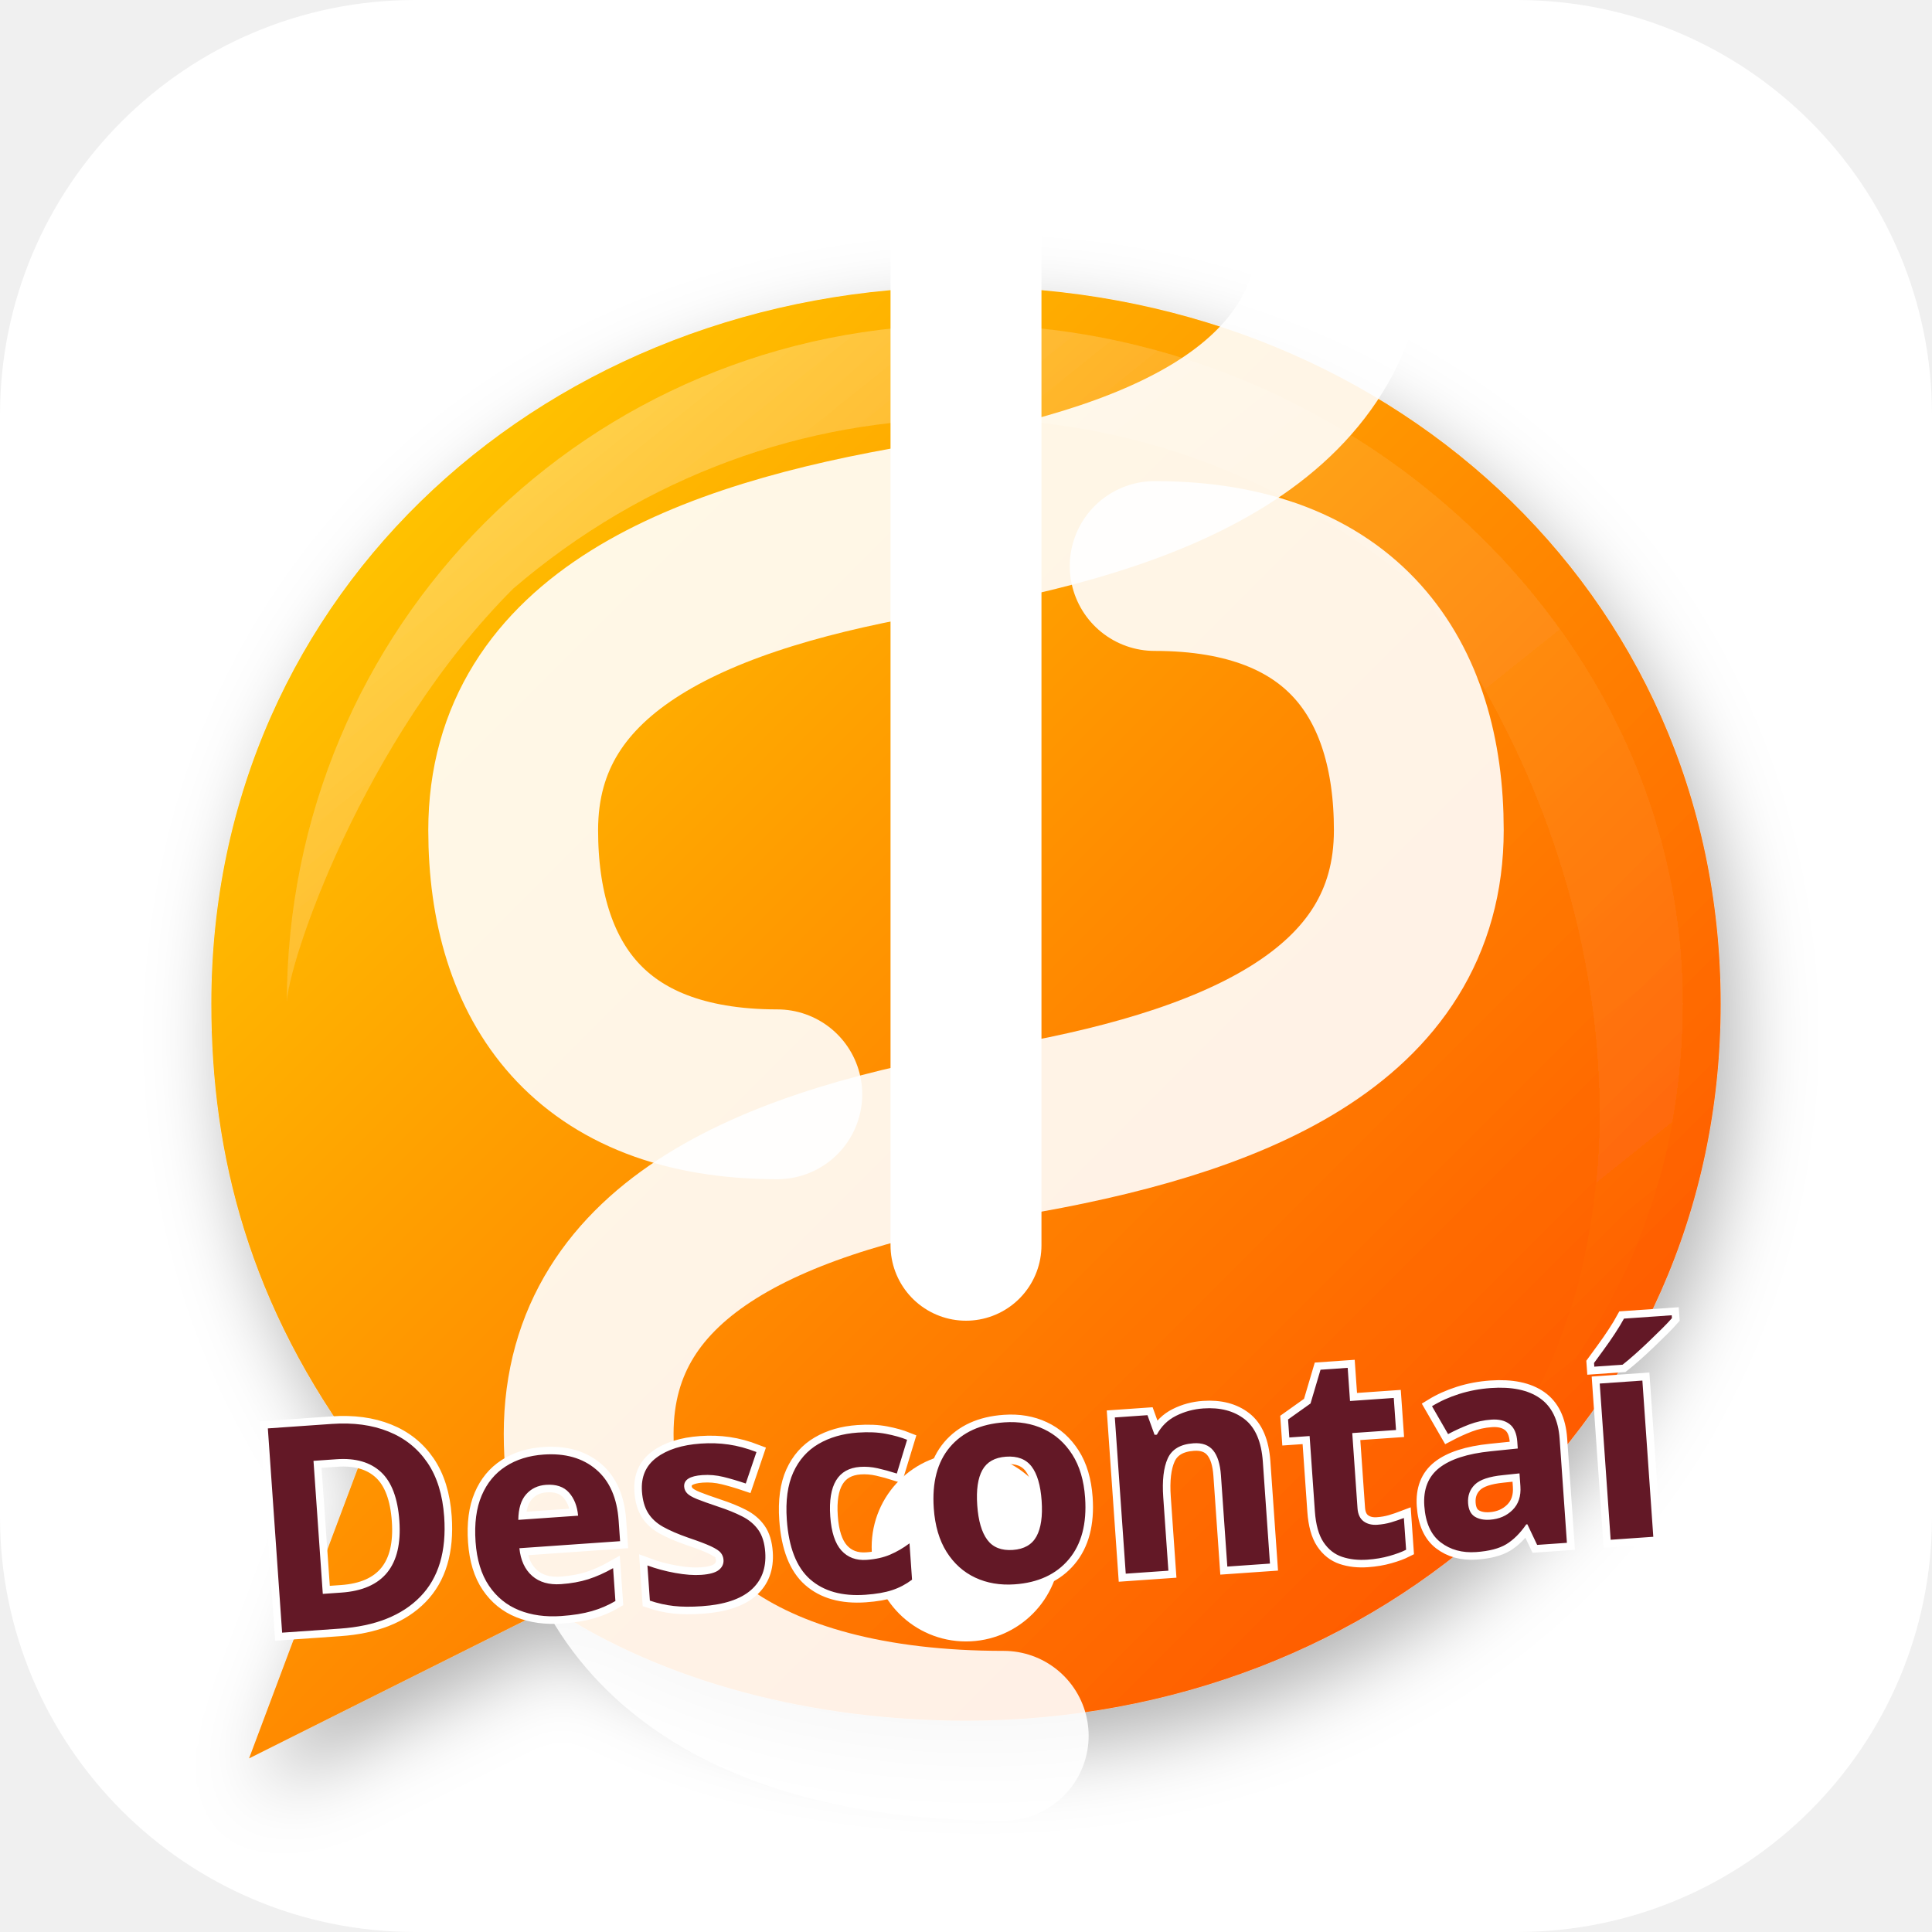
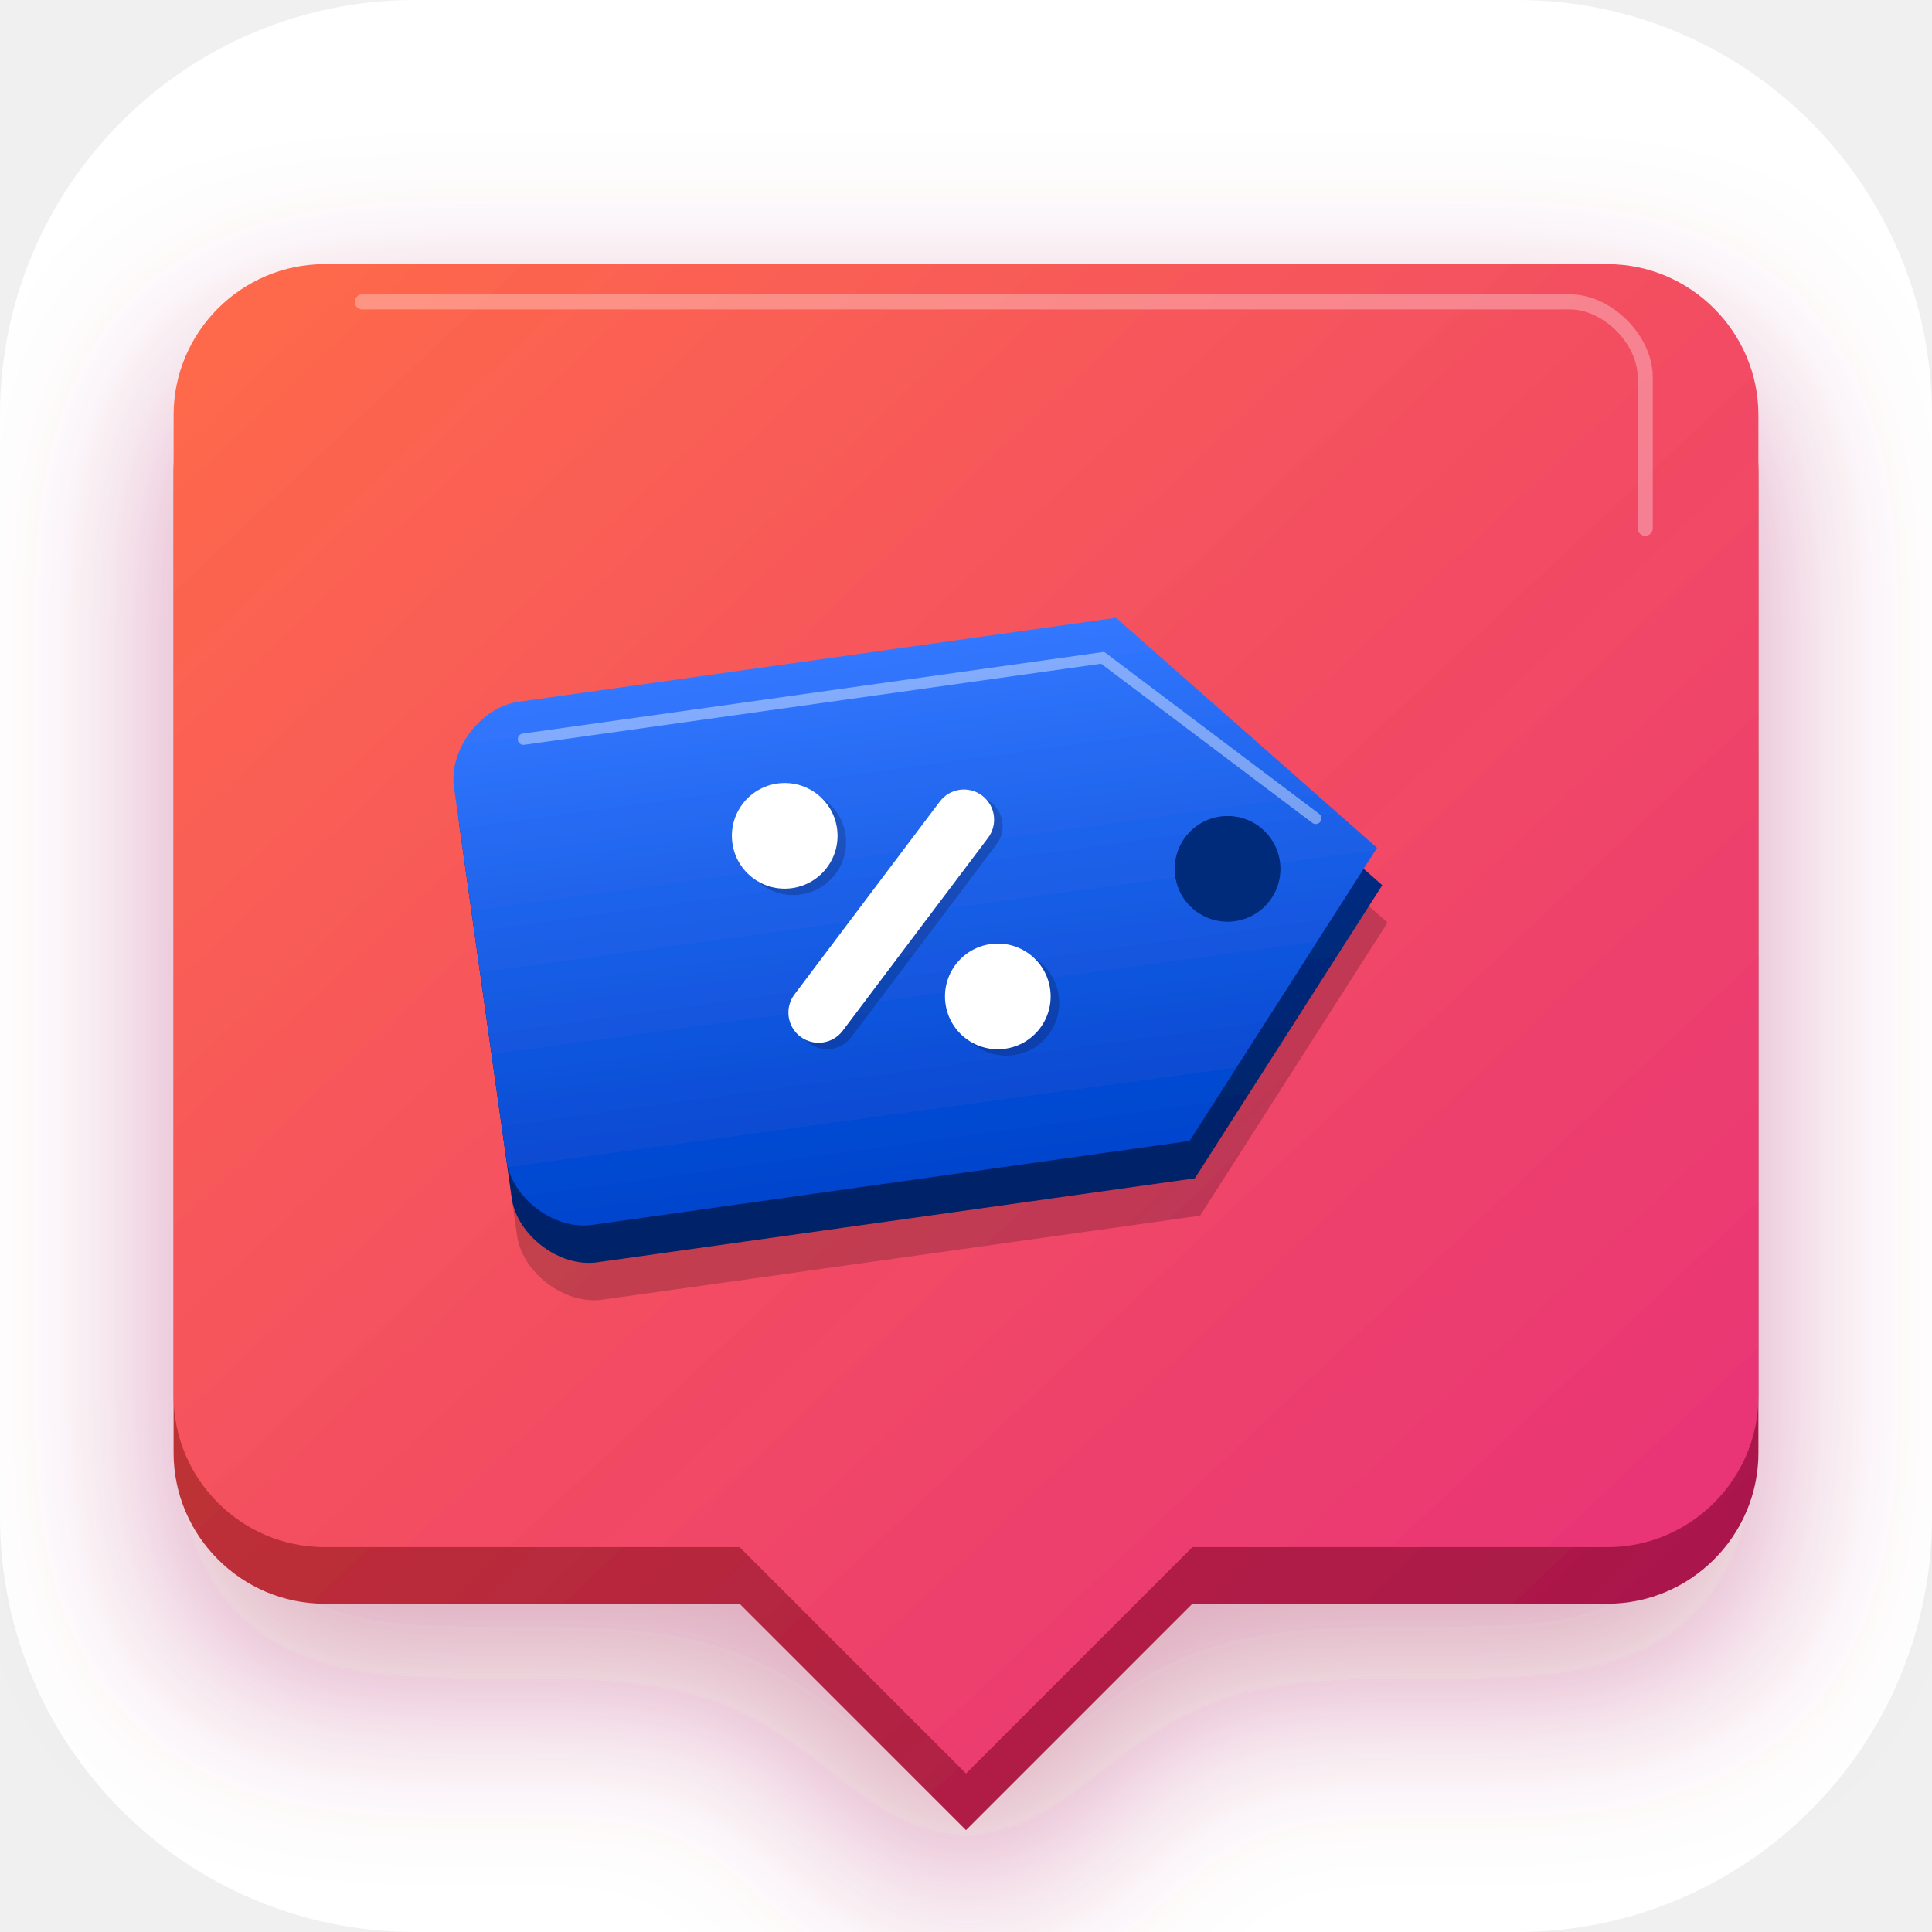
<svg xmlns="http://www.w3.org/2000/svg" width="512" height="512" viewBox="0 0 512 512" fill="none">
  <defs>
-     <linearGradient id="warmGradient" x1="0%" y1="0%" x2="100%" y2="100%">
-       <stop offset="0%" stop-color="#FFD700" />
-       <stop offset="50%" stop-color="#FF8C00" />
-       <stop offset="100%" stop-color="#FF4500" />
+     <linearGradient id="bubbleGrad" x1="0%" y1="0%" x2="100%" y2="100%">
+       <stop offset="0%" stop-color="#FF6B4A" />
+       <stop offset="100%" stop-color="#E62E7B" />
    </linearGradient>
-     <linearGradient id="glassOverlay" x1="0%" y1="0%" x2="100%" y2="100%">
-       <stop offset="0%" stop-color="white" stop-opacity="0.4" />
-       <stop offset="40%" stop-color="white" stop-opacity="0.1" />
-       <stop offset="100%" stop-color="white" stop-opacity="0.0" />
+     <linearGradient id="bubbleSide" x1="0%" y1="0%" x2="100%" y2="100%">
+       <stop offset="0%" stop-color="#CC4425" />
+       <stop offset="100%" stop-color="#A61250" />
    </linearGradient>
-     <solidColor id="burgundy" solid-color="#631826" />
+     <linearGradient id="tagGrad" x1="0%" y1="0%" x2="0%" y2="100%">
+       <stop offset="0%" stop-color="#3377FF" />
+       <stop offset="100%" stop-color="#0044CC" />
+     </linearGradient>
+     <linearGradient id="tagSide" x1="0%" y1="0%" x2="0%" y2="100%">
+       <stop offset="0%" stop-color="#003399" />
+       <stop offset="100%" stop-color="#002266" />
+     </linearGradient>
    <filter id="softShadow" x="-50%" y="-50%" width="200%" height="200%">
-       <feGaussianBlur in="SourceAlpha" stdDeviation="10" />
-       <feOffset dx="4" dy="8" result="offsetblur" />
-       <feComponentTransfer>
-         <feFuncA type="linear" slope="0.3" />
-       </feComponentTransfer>
-       <feMerge>
-         <feMergeNode />
-         <feMergeNode in="SourceGraphic" />
-       </feMerge>
-     </filter>
-     <filter id="innerGlow">
-       <feGaussianBlur stdDeviation="4" result="blur" />
-       <feComposite in="SourceGraphic" in2="blur" operator="arithmetic" k2="1" k3="1" />
+       <feDropShadow dx="0" dy="20" stdDeviation="25" flood-color="#A61250" flood-opacity="0.4" />
    </filter>
  </defs>
  <rect width="512" height="512" rx="110" fill="white" />
-   <g transform="translate(256, 256)" filter="url(#softShadow)">
-     <path d="M 0 -180               C 110 -180 200 -100 200 10               C 200 120 110 200 0 200               C -40 200 -80 190 -110 170               L -190 210               L -160 130               C -190 90 -200 50 -200 10               C -200 -100 -110 -180 0 -180 Z" fill="url(#warmGradient)" />
-     <path d="M 0 -170               C 100 -170 190 -90 190 10               C 190 60 170 100 140 130               C 180 80 180 -20 120 -100               C 50 -160 -50 -160 -120 -100              C -160 -60 -180 0 -180 10              C -180 -90 -100 -170 0 -170 Z" fill="url(#glassOverlay)" />
+   <g transform="translate(256, 240)" filter="url(#softShadow)">
+     <path d="M -170 -155               H 170               C 192 -155 210 -137 210 -115               V 145               C 210 167 192 185 170 185               H 60               L 0 245               L -60 185               H -170               C -192 185 -210 167 -210 145               V -115               C -210 -137 -192 -155 -170 -155               Z" fill="url(#bubbleSide)" />
+     <path d="M -170 -170               H 170               C 192 -170 210 -152 210 -130               V 130               C 210 152 192 170 170 170               H 60               L 0 230               L -60 170               H -170               C -192 170 -210 152 -210 130               V -130               C -210 -152 -192 -170 -170 -170               Z" fill="url(#bubbleGrad)" />
+     <path d="M -160 -160 H 160 C 170 -160 180 -150 180 -140 V -100" stroke="white" stroke-width="4" stroke-opacity="0.3" fill="none" stroke-linecap="round" />
+     <g transform="rotate(-8)">
+       <path d="M -110 -60 H 50 L 110 10 L 50 80 H -110 C -120 80 -130 70 -130 60 V -40 C -130 -50 -120 -60 -110 -60 Z" fill="black" fill-opacity="0.2" transform="translate(0, 10)" />
+       <path d="M -110 -60 H 50 L 110 10 L 50 80 H -110 C -120 80 -130 70 -130 60 V -40 C -130 -50 -120 -60 -110 -60 Z" fill="url(#tagSide)" />
+       <path d="M -110 -70                 H 50                 L 110 0                 L 50 70                 H -110                 C -120 70 -130 60 -130 50                 V -50                 C -130 -60 -120 -70 -110 -70                 Z" fill="url(#tagGrad)" />
+       <path d="M -110 -60 H 45 L 95 -10" stroke="white" stroke-width="3" stroke-opacity="0.4" fill="none" stroke-linecap="round" />
+       <circle cx="70" cy="0" r="14" fill="#003399" />
+       <circle cx="70" cy="0" r="14" fill="black" fill-opacity="0.2" />
+       <g transform="translate(-20, 0)" fill="white">
+         <g transform="translate(2, 2)" fill="black" fill-opacity="0.2">
+           <circle cx="-25" cy="-25" r="14" />
+           <circle cx="25" cy="25" r="14" />
+           <rect x="-40" y="-8" width="80" height="16" rx="8" transform="rotate(-45)" />
+         </g>
+         <circle cx="-25" cy="-25" r="14" />
+         <circle cx="25" cy="25" r="14" />
+         <rect x="-40" y="-8" width="80" height="16" rx="8" transform="rotate(-45)" />
+       </g>
+     </g>
  </g>
-   <g transform="translate(256, 210)">
-     <path d="M 50 -60               C 100 -60 120 -30 120 10               C 120 60 70 80 10 90               C -50 100 -100 120 -100 170               C -100 220 -60 250 10 250" fill="none" stroke="white" stroke-width="45" stroke-linecap="round" stroke-opacity="0.9" />
-     <path d="M -50 80               C -100 80 -120 50 -120 10               C -120 -40 -70 -60 -10 -70               C 50 -80 100 -100 100 -150               C 100 -200 60 -230 -10 -230" fill="none" stroke="white" stroke-width="45" stroke-linecap="round" stroke-opacity="0.9" />
-     <path d="M 0 -260 L 0 120" stroke="white" stroke-width="40" stroke-linecap="round" />
-     <circle cx="0" cy="200" r="25" fill="white" />
-   </g>
-   <text x="256" y="420" transform="rotate(-4, 256, 420)" text-anchor="middle" font-family="'Comic Sans MS', 'Chalkboard SE', 'Marker Felt', sans-serif" font-weight="bold" font-size="76" fill="#631826" stroke="white" stroke-width="4" paint-order="stroke">
-     Descontaí
-   </text>
</svg>
